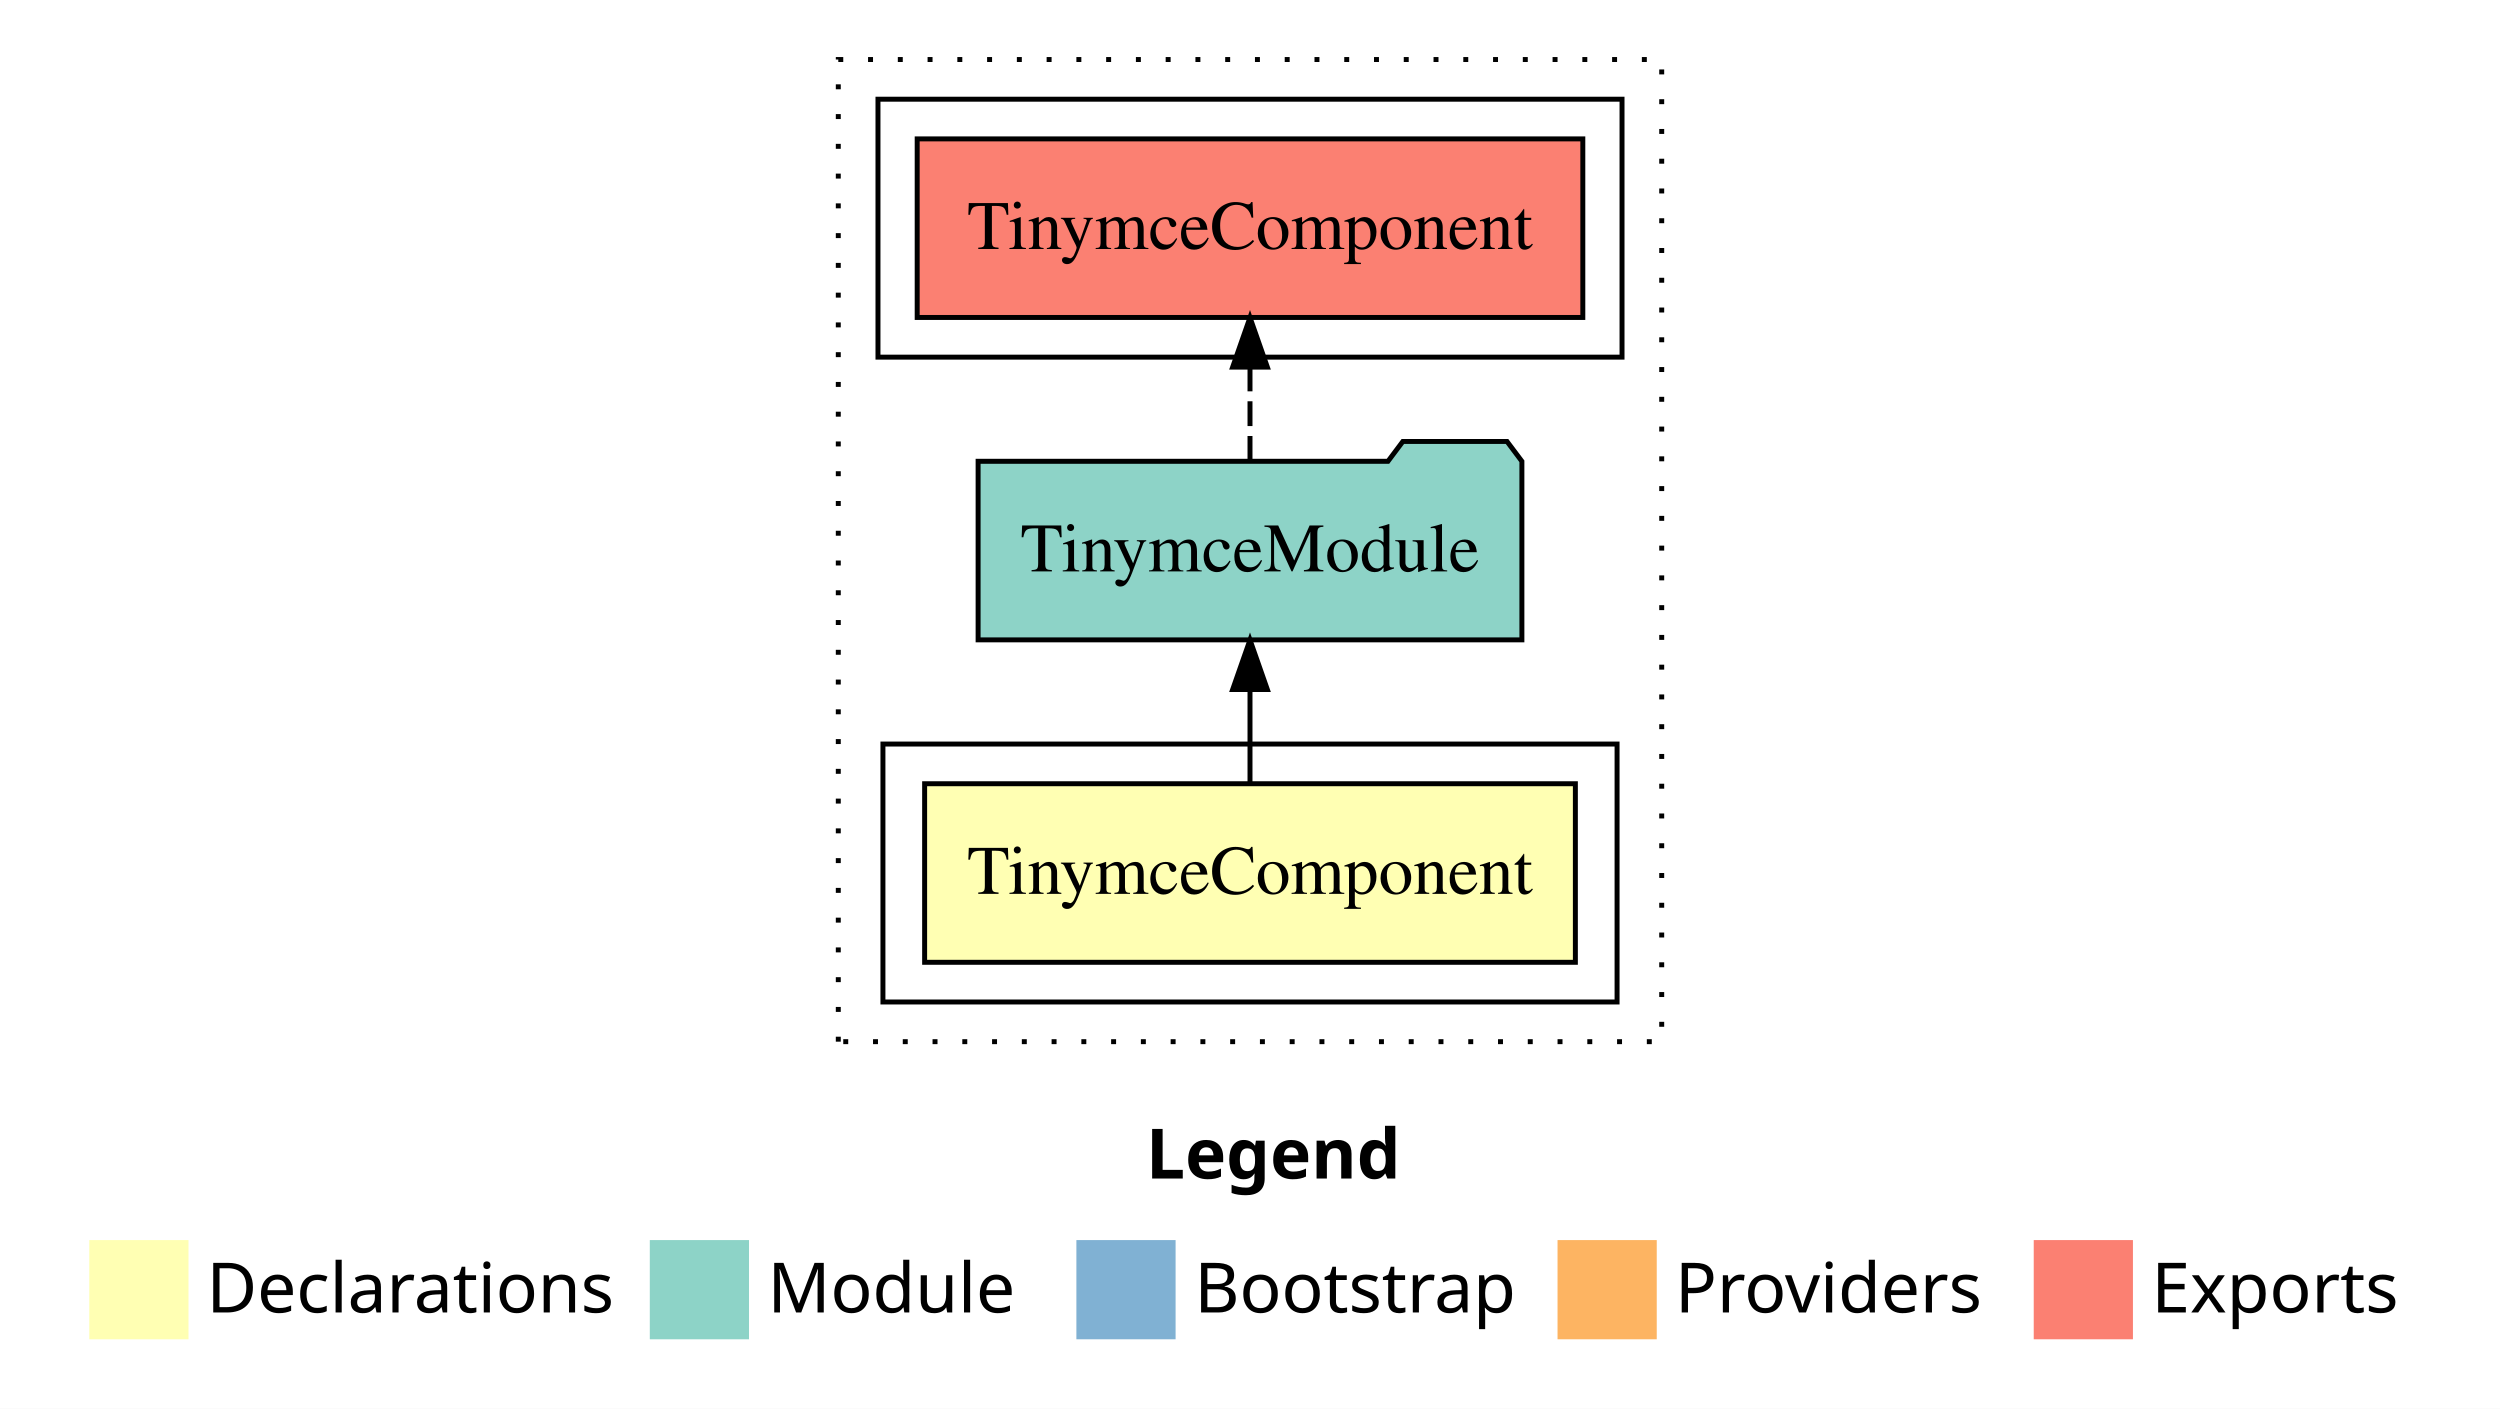
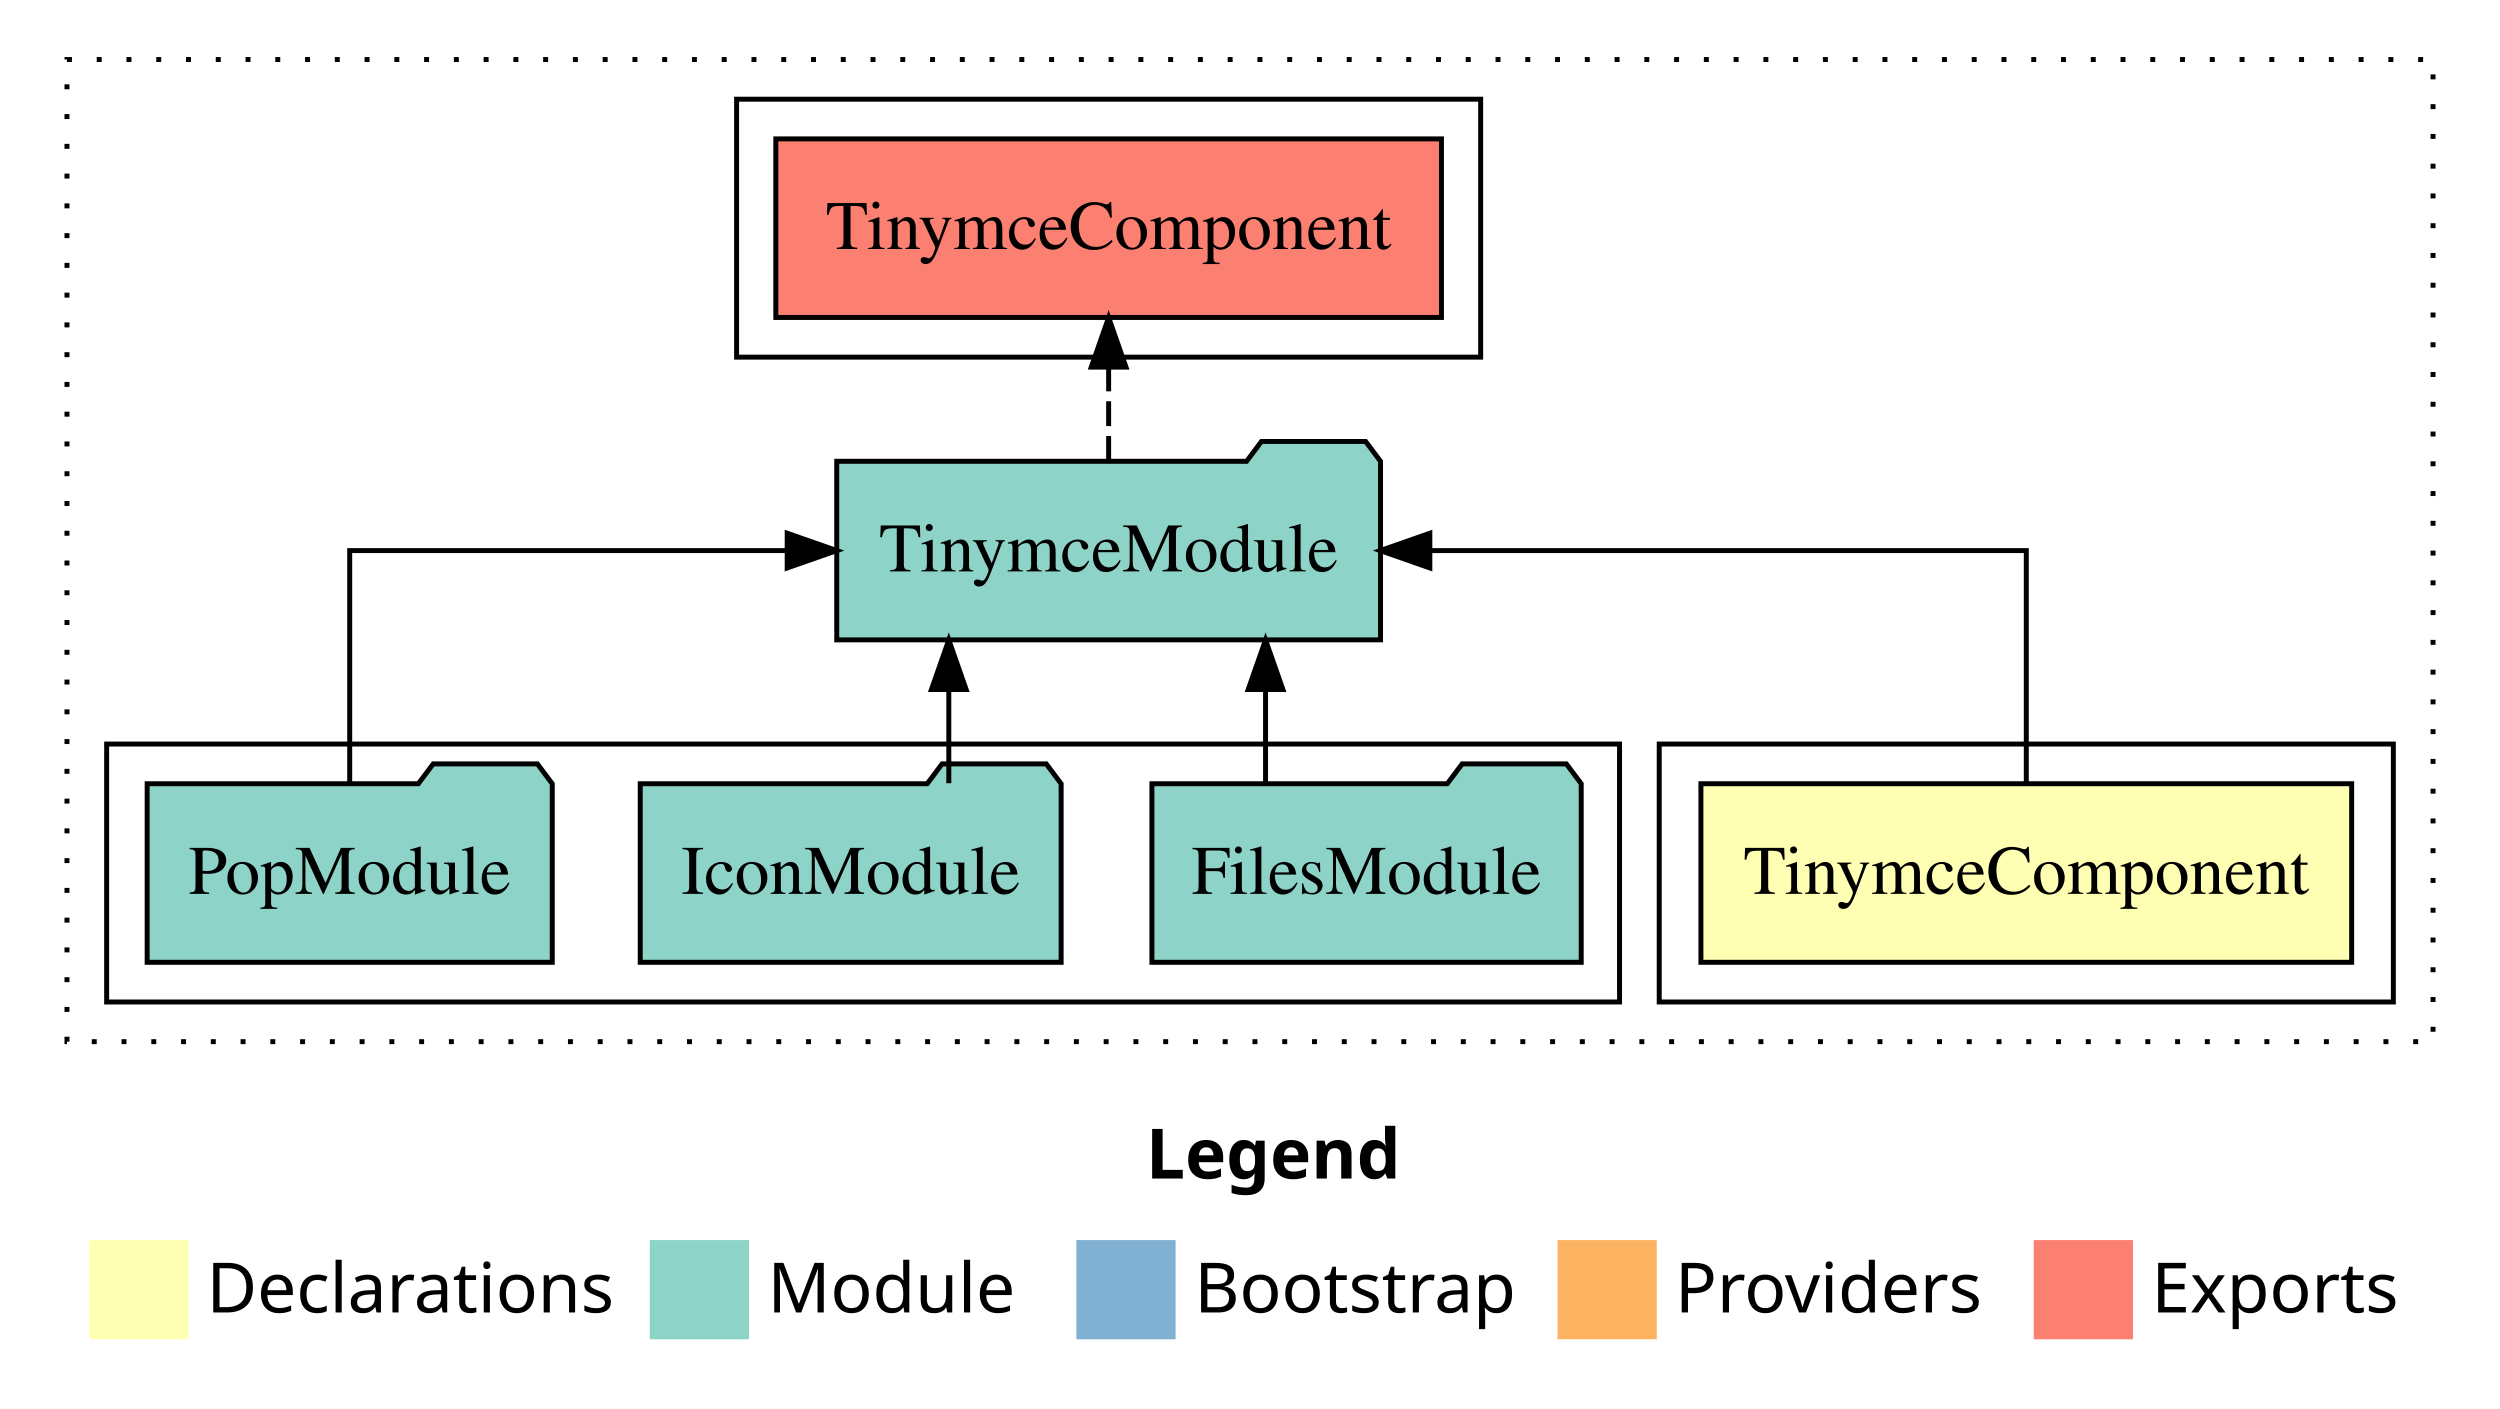
<svg xmlns="http://www.w3.org/2000/svg" width="504pt" height="284pt" viewBox="0.00 0.00 504.00 284.00">
  <g id="graph0" class="graph" transform="scale(1 1) rotate(0) translate(4 280)">
    <polygon fill="#ffffff" stroke="transparent" points="-4,4 -4,-280 500,-280 500,4 -4,4" />
    <text text-anchor="start" x="227.009" y="-42.4" font-family="sans-serif" font-weight="bold" font-size="14.00" fill="#000000">Legend</text>
    <polygon fill="#ffffb3" stroke="transparent" points="14,-10 14,-30 34,-30 34,-10 14,-10" />
    <text text-anchor="start" x="37.629" y="-15.4" font-family="sans-serif" font-size="14.00" fill="#000000">  Declarations</text>
    <polygon fill="#8dd3c7" stroke="transparent" points="127,-10 127,-30 147,-30 147,-10 127,-10" />
    <text text-anchor="start" x="150.725" y="-15.4" font-family="sans-serif" font-size="14.00" fill="#000000">  Module</text>
    <polygon fill="#80b1d3" stroke="transparent" points="213,-10 213,-30 233,-30 233,-10 213,-10" />
    <text text-anchor="start" x="236.781" y="-15.4" font-family="sans-serif" font-size="14.00" fill="#000000">  Bootstrap</text>
    <polygon fill="#fdb462" stroke="transparent" points="310,-10 310,-30 330,-30 330,-10 310,-10" />
    <text text-anchor="start" x="333.673" y="-15.4" font-family="sans-serif" font-size="14.00" fill="#000000">  Providers</text>
    <polygon fill="#fb8072" stroke="transparent" points="406,-10 406,-30 426,-30 426,-10 406,-10" />
    <text text-anchor="start" x="429.726" y="-15.4" font-family="sans-serif" font-size="14.00" fill="#000000">  Exports</text>
    <g id="clust1" class="cluster">
-       <polygon fill="none" stroke="#000000" stroke-dasharray="1,5" points="165,-70 165,-268 331,-268 331,-70 165,-70" />
+       <polygon fill="none" stroke="#000000" stroke-dasharray="1,5" points="9.5,-70 9.5,-268 486.5,-268 486.5,-70 9.5,-70" />
    </g>
    <g id="clust2" class="cluster">
-       <polygon fill="none" stroke="#000000" points="174,-78 174,-130 322,-130 322,-78 174,-78" />
+       <polygon fill="none" stroke="#000000" points="330.5,-78 330.5,-130 478.5,-130 478.5,-78 330.5,-78" />
+     </g>
+     <g id="clust4" class="cluster">
+       <polygon fill="none" stroke="#000000" points="17.5,-78 17.5,-130 322.5,-130 322.5,-78 17.5,-78" />
    </g>
    <g id="clust5" class="cluster">
-       <polygon fill="none" stroke="#000000" points="173,-208 173,-260 323,-260 323,-208 173,-208" />
+       <polygon fill="none" stroke="#000000" points="144.5,-208 144.5,-260 294.5,-260 294.5,-208 144.5,-208" />
    </g>
    <g id="node1" class="node">
-       <polygon fill="#ffffb3" stroke="#000000" points="313.595,-122 182.405,-122 182.405,-86 313.595,-86 313.595,-122" />
-       <text text-anchor="middle" x="248" y="-99.8" font-family="Times,serif" font-size="14.00" fill="#000000">TinymceComponent</text>
+       <polygon fill="#ffffb3" stroke="#000000" points="470.095,-122 338.905,-122 338.905,-86 470.095,-86 470.095,-122" />
+       <text text-anchor="middle" x="404.5" y="-99.8" font-family="Times,serif" font-size="14.00" fill="#000000">TinymceComponent</text>
    </g>
    <g id="node2" class="node">
-       <polygon fill="#8dd3c7" stroke="#000000" points="302.813,-187 299.813,-191 278.813,-191 275.813,-187 193.187,-187 193.187,-151 302.813,-151 302.813,-187" />
-       <text text-anchor="middle" x="248" y="-164.8" font-family="Times,serif" font-size="14.00" fill="#000000">TinymceModule</text>
+       <polygon fill="#8dd3c7" stroke="#000000" points="274.313,-187 271.313,-191 250.313,-191 247.313,-187 164.687,-187 164.687,-151 274.313,-151 274.313,-187" />
+       <text text-anchor="middle" x="219.5" y="-164.8" font-family="Times,serif" font-size="14.00" fill="#000000">TinymceModule</text>
    </g>
    <g id="edge1" class="edge">
-       <path fill="none" stroke="#000000" d="M248,-122.106C248,-122.106 248,-140.991 248,-140.991" />
-       <polygon fill="#000000" stroke="#000000" points="244.5,-140.991 248,-150.991 251.5,-140.991 244.5,-140.991" />
+       <path fill="none" stroke="#000000" d="M404.5,-122.106C404.5,-141.339 404.5,-169 404.5,-169 404.5,-169 284.255,-169 284.255,-169" />
+       <polygon fill="#000000" stroke="#000000" points="284.255,-165.5 274.255,-169 284.255,-172.5 284.255,-165.5" />
+     </g>
+     <g id="node6" class="node">
+       <polygon fill="#fb8072" stroke="#000000" points="286.596,-252 152.404,-252 152.404,-216 286.596,-216 286.596,-252" />
+       <text text-anchor="middle" x="219.5" y="-229.8" font-family="Times,serif" font-size="14.00" fill="#000000">TinymceComponent </text>
+     </g>
+     <g id="edge5" class="edge">
+       <path fill="none" stroke="#000000" stroke-dasharray="5,2" d="M219.5,-187.106C219.5,-187.106 219.5,-205.991 219.5,-205.991" />
+       <polygon fill="#000000" stroke="#000000" points="216,-205.991 219.5,-215.991 223,-205.991 216,-205.991" />
    </g>
    <g id="node3" class="node">
-       <polygon fill="#fb8072" stroke="#000000" points="315.096,-252 180.904,-252 180.904,-216 315.096,-216 315.096,-252" />
-       <text text-anchor="middle" x="248" y="-229.8" font-family="Times,serif" font-size="14.00" fill="#000000">TinymceComponent </text>
+       <polygon fill="#8dd3c7" stroke="#000000" points="314.773,-122 311.773,-126 290.773,-126 287.773,-122 228.227,-122 228.227,-86 314.773,-86 314.773,-122" />
+       <text text-anchor="middle" x="271.5" y="-99.8" font-family="Times,serif" font-size="14.00" fill="#000000">FilesModule</text>
    </g>
    <g id="edge2" class="edge">
-       <path fill="none" stroke="#000000" stroke-dasharray="5,2" d="M248,-187.106C248,-187.106 248,-205.991 248,-205.991" />
-       <polygon fill="#000000" stroke="#000000" points="244.5,-205.991 248,-215.991 251.5,-205.991 244.5,-205.991" />
+       <path fill="none" stroke="#000000" d="M251.135,-122.106C251.135,-122.106 251.135,-140.991 251.135,-140.991" />
+       <polygon fill="#000000" stroke="#000000" points="247.635,-140.991 251.135,-150.991 254.635,-140.991 247.635,-140.991" />
+     </g>
+     <g id="node4" class="node">
+       <polygon fill="#8dd3c7" stroke="#000000" points="209.926,-122 206.926,-126 185.926,-126 182.926,-122 125.074,-122 125.074,-86 209.926,-86 209.926,-122" />
+       <text text-anchor="middle" x="167.5" y="-99.8" font-family="Times,serif" font-size="14.00" fill="#000000">IconModule</text>
+     </g>
+     <g id="edge3" class="edge">
+       <path fill="none" stroke="#000000" d="M187.278,-122.106C187.278,-122.106 187.278,-140.991 187.278,-140.991" />
+       <polygon fill="#000000" stroke="#000000" points="183.778,-140.991 187.278,-150.991 190.778,-140.991 183.778,-140.991" />
+     </g>
+     <g id="node5" class="node">
+       <polygon fill="#8dd3c7" stroke="#000000" points="107.333,-122 104.333,-126 83.333,-126 80.333,-122 25.667,-122 25.667,-86 107.333,-86 107.333,-122" />
+       <text text-anchor="middle" x="66.5" y="-99.8" font-family="Times,serif" font-size="14.00" fill="#000000">PopModule</text>
+     </g>
+     <g id="edge4" class="edge">
+       <path fill="none" stroke="#000000" d="M66.5,-122.106C66.5,-141.339 66.5,-169 66.5,-169 66.5,-169 154.696,-169 154.696,-169" />
+       <polygon fill="#000000" stroke="#000000" points="154.696,-172.5 164.696,-169 154.696,-165.5 154.696,-172.5" />
    </g>
  </g>
</svg>
